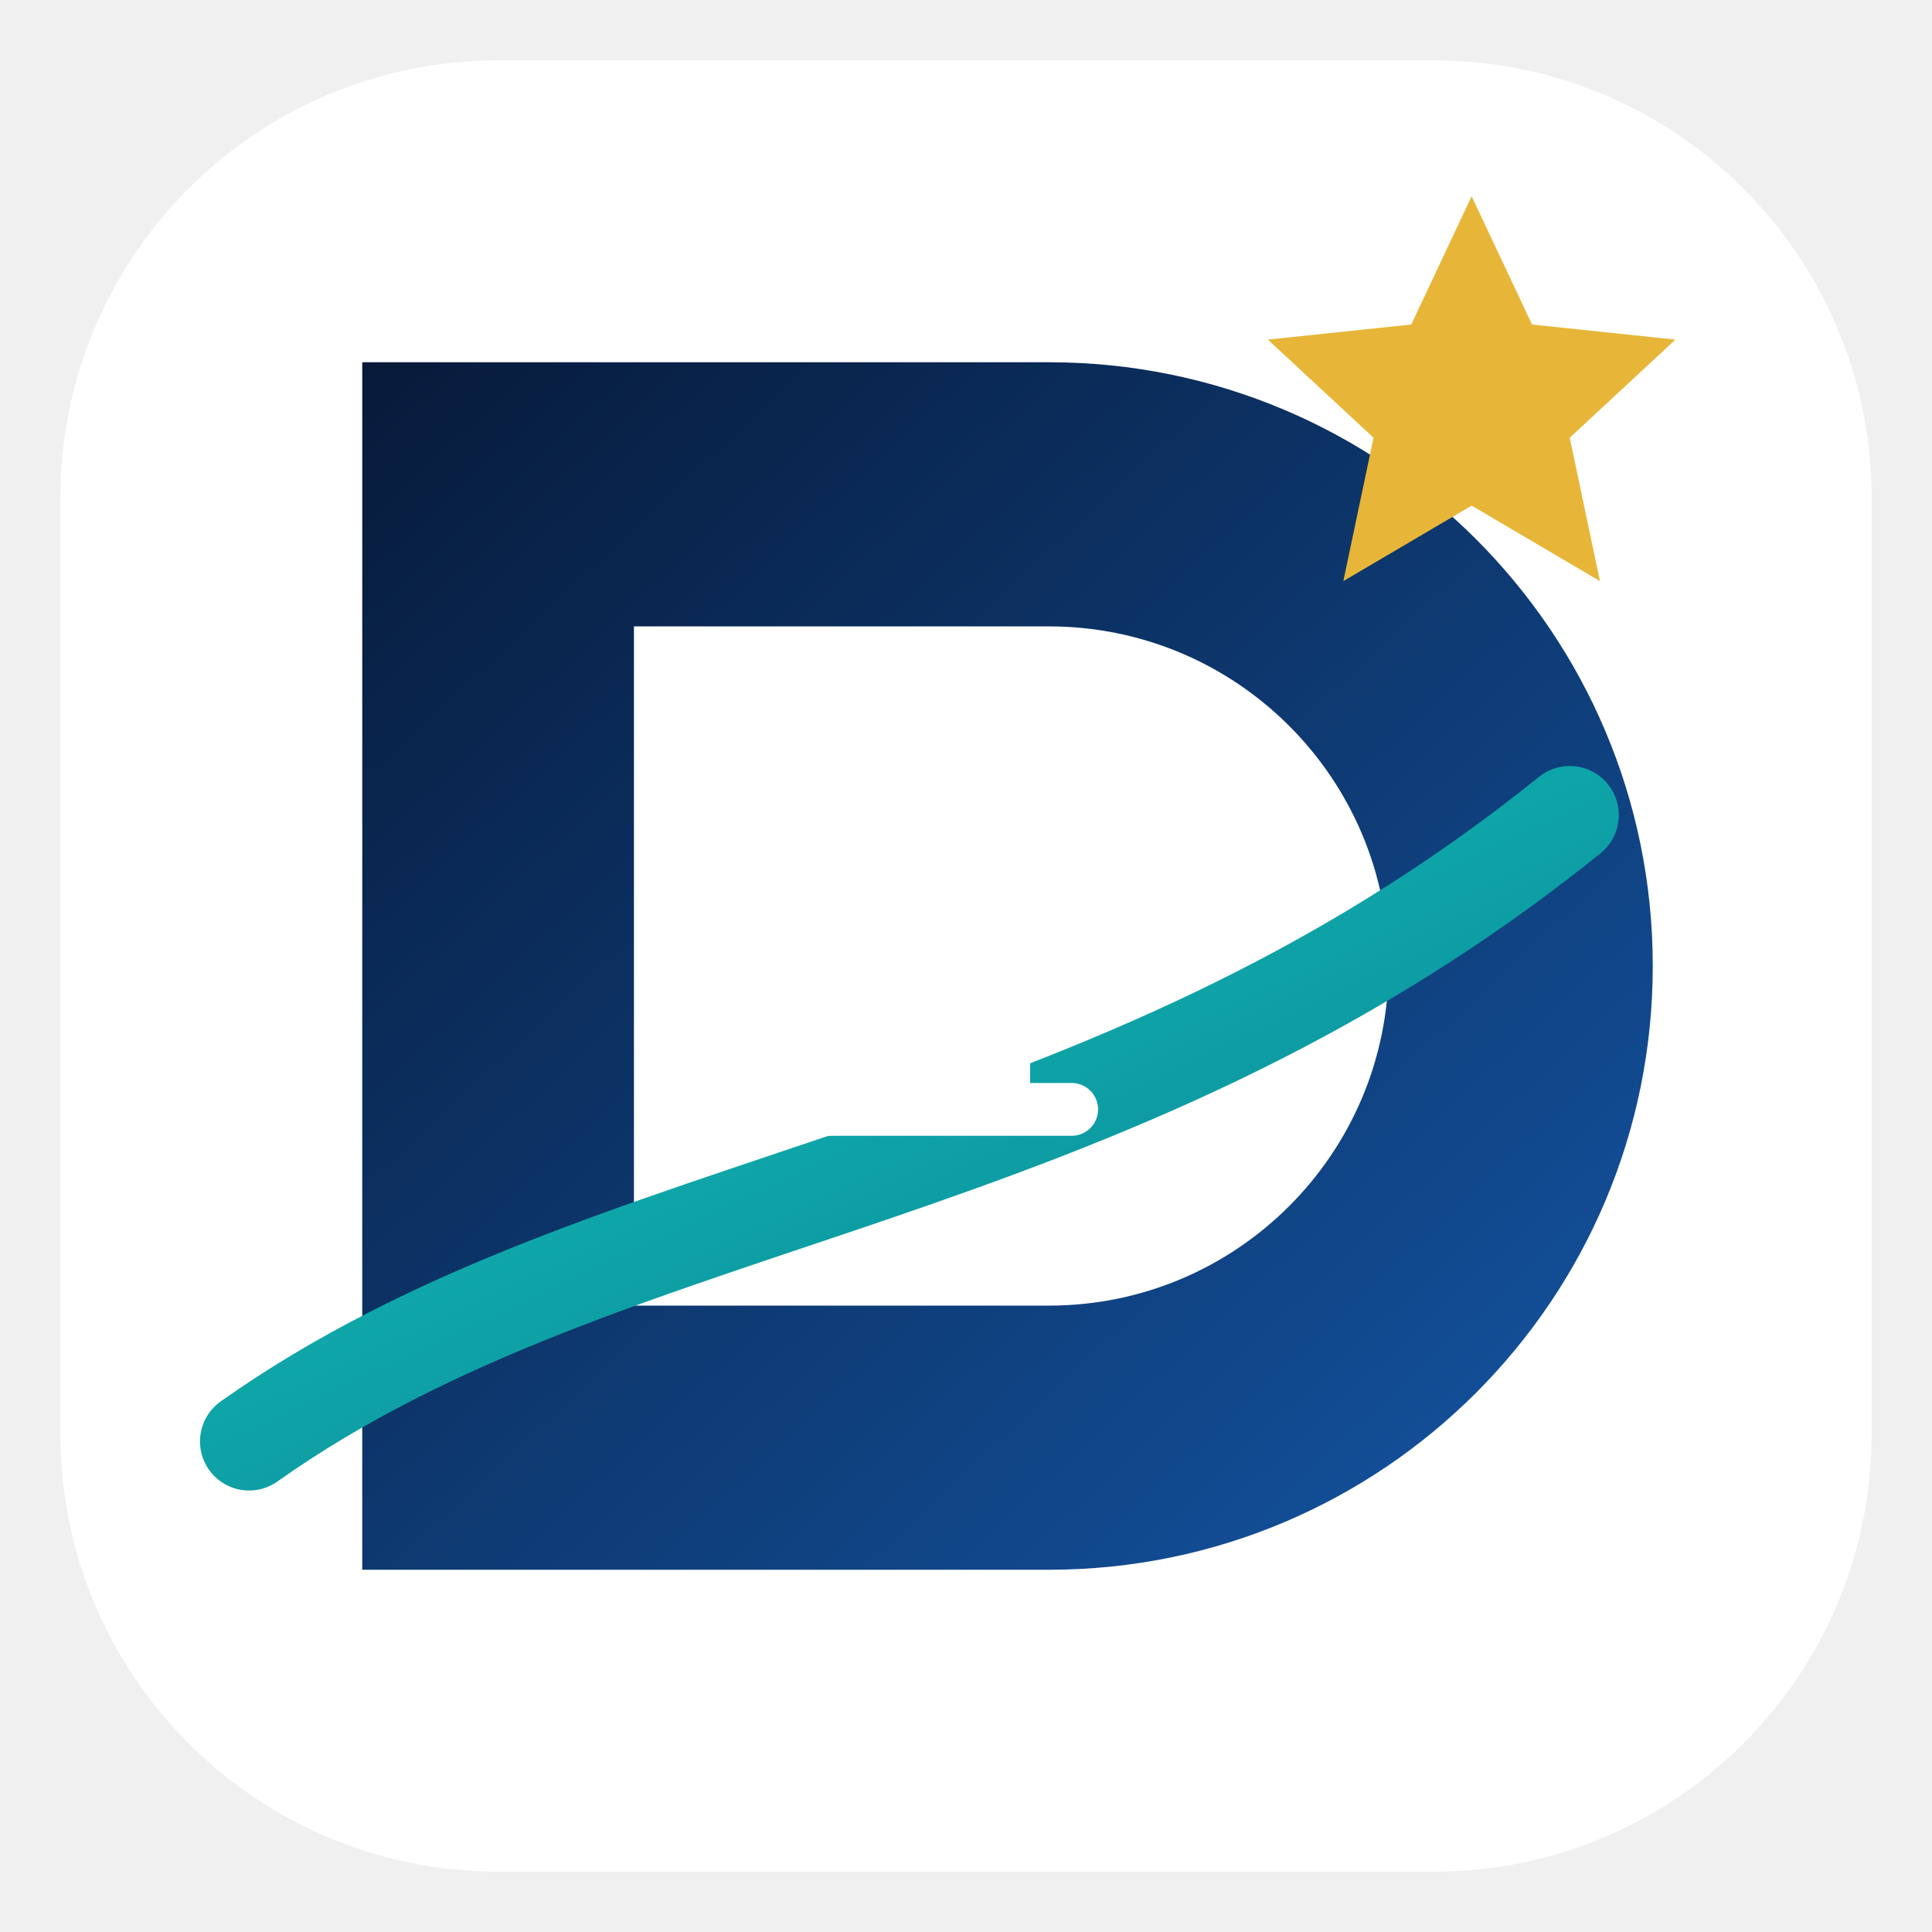
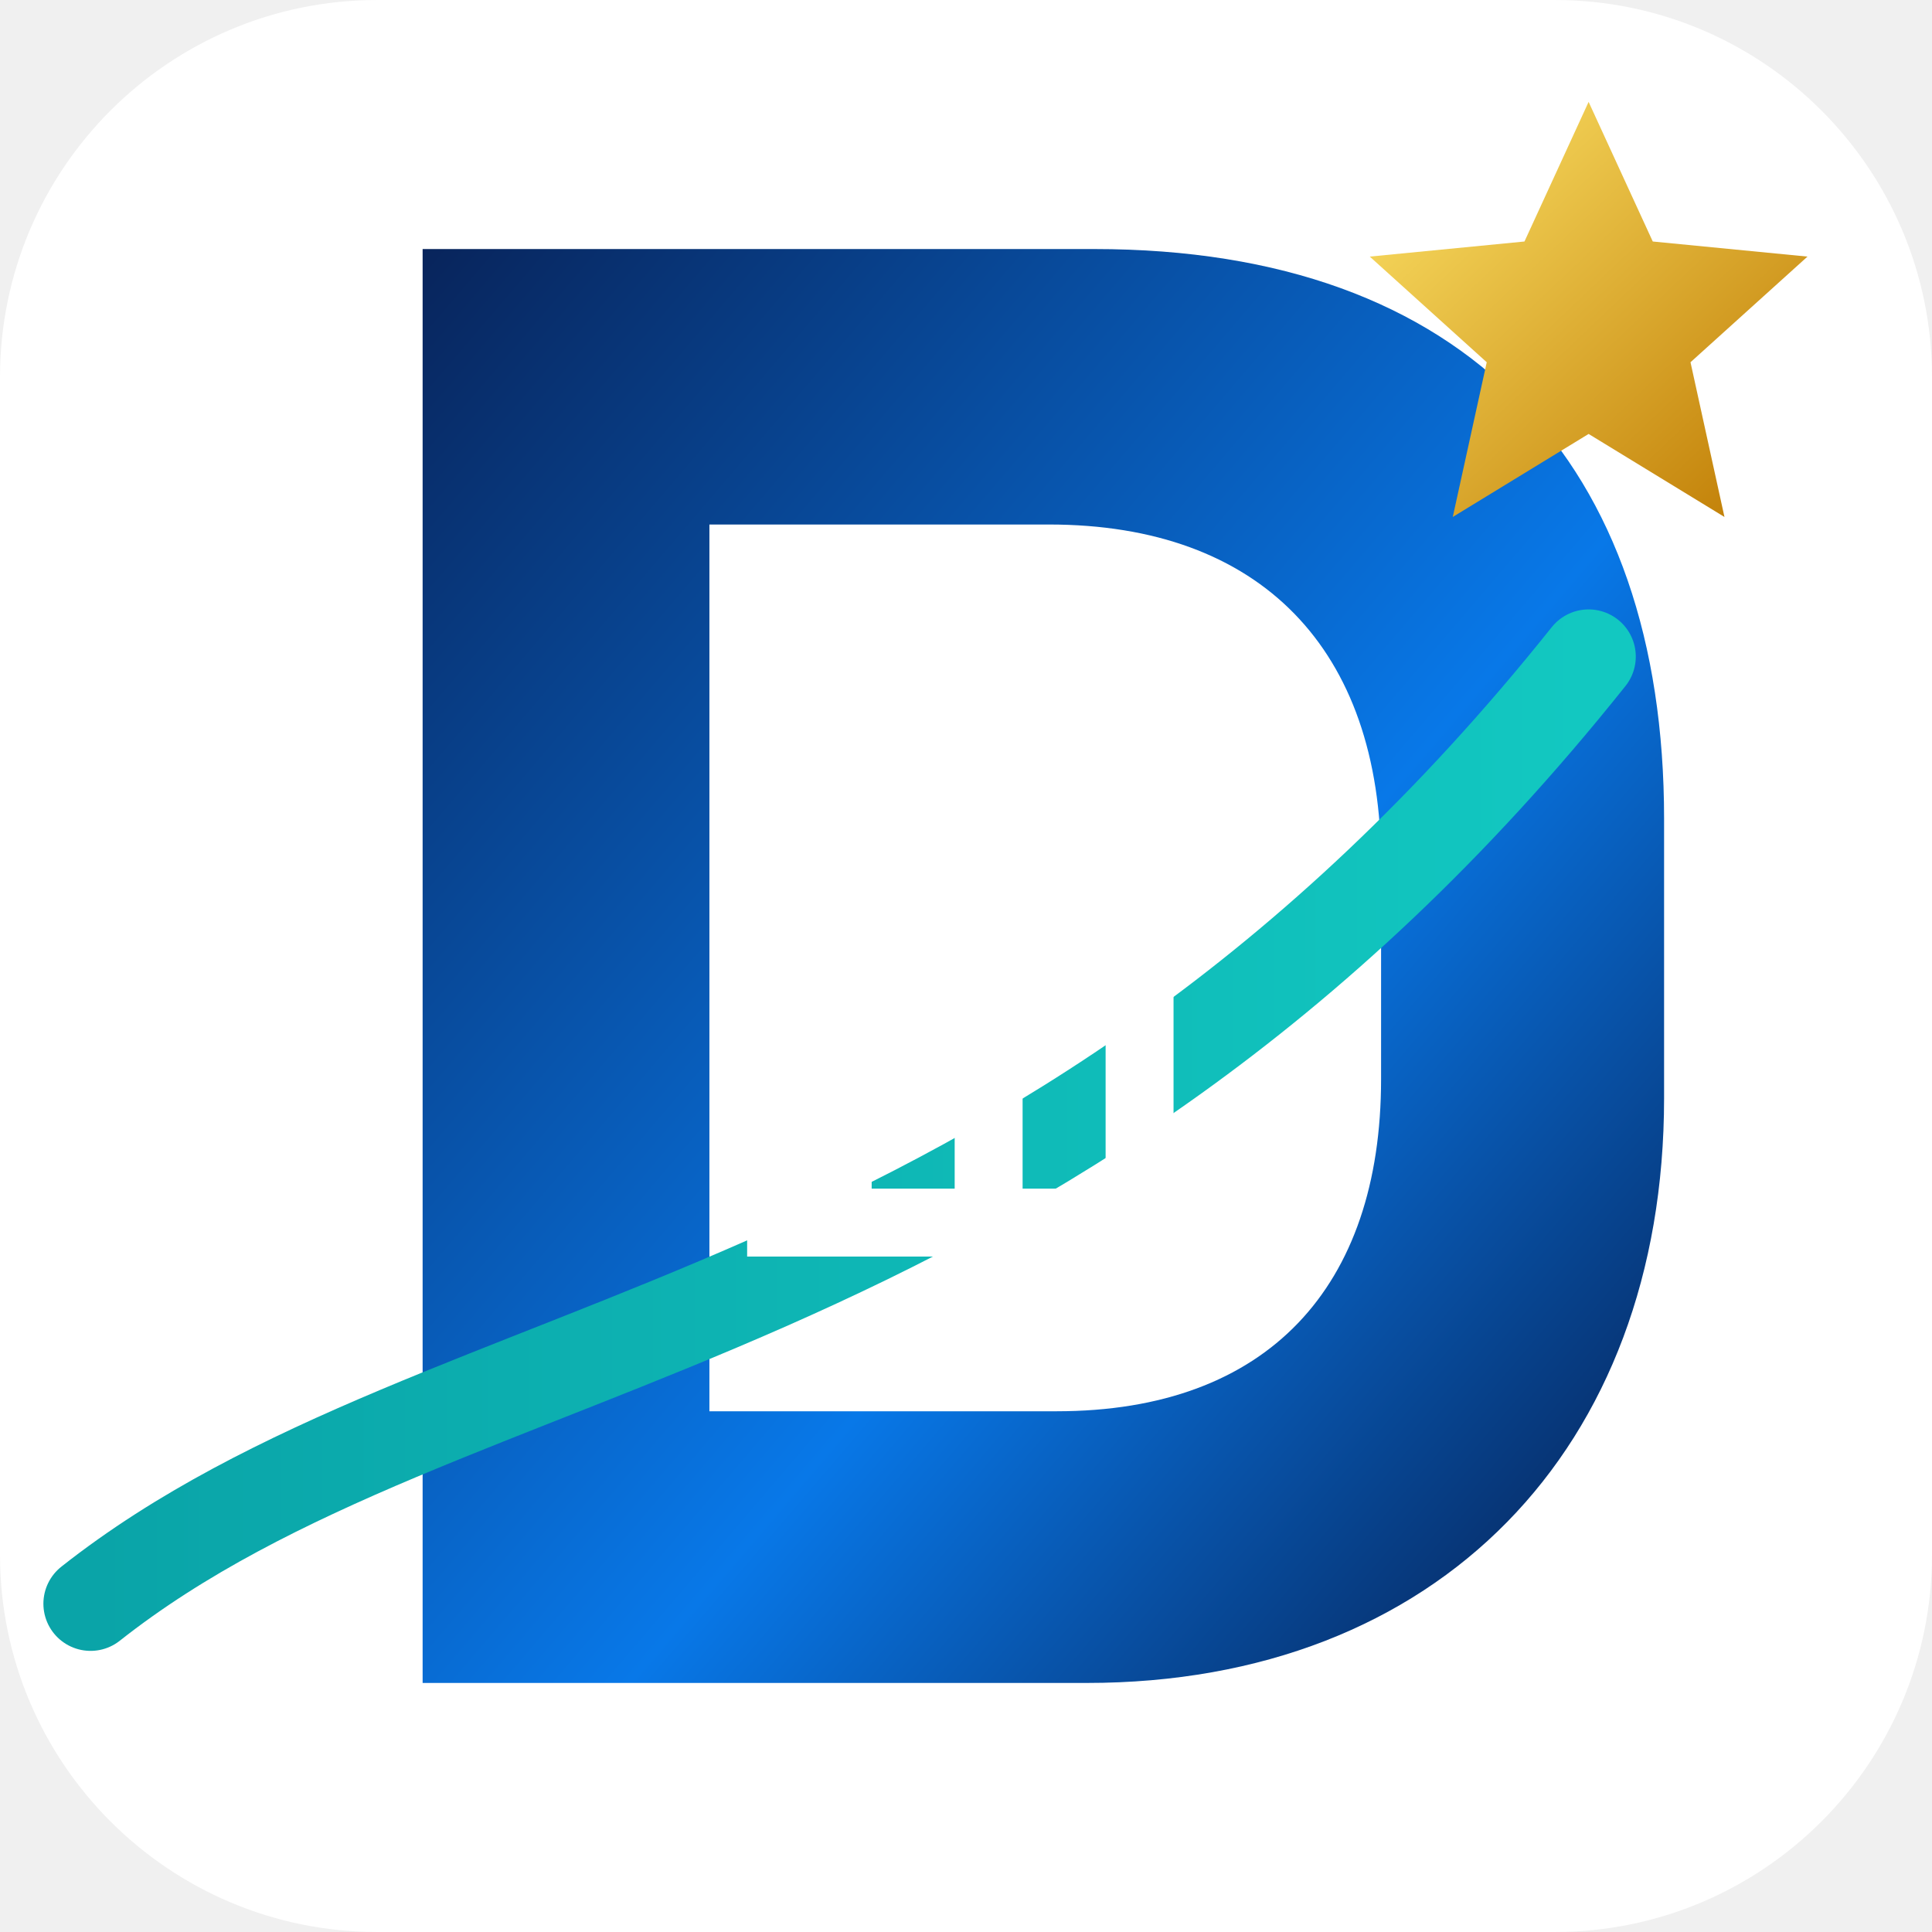
- <svg xmlns="http://www.w3.org/2000/svg" viewBox="0 0 256 256" role="img" aria-labelledby="title">
+ <svg xmlns="http://www.w3.org/2000/svg" viewBox="0 0 512 512" role="img" aria-labelledby="title">
  <defs>
-     <linearGradient id="navy" x1="0" y1="0" x2="1" y2="1">
-       <stop stop-color="#071a3a" />
-       <stop offset="1" stop-color="#1456a5" />
+     <linearGradient id="blue" x1="0" y1="0" x2="1" y2="1">
+       <stop stop-color="#08245b" />
+       <stop offset=".58" stop-color="#0878e8" />
+       <stop offset="1" stop-color="#071a48" />
    </linearGradient>
-     <linearGradient id="teal" x1="0" y1="0" x2="1" y2="1">
-       <stop stop-color="#14c6bc" />
-       <stop offset="1" stop-color="#087e91" />
+     <linearGradient id="teal" x1="0" y1="0" x2="1" y2="0">
+       <stop stop-color="#0aa4a8" />
+       <stop offset="1" stop-color="#12c8c1" />
+     </linearGradient>
+     <linearGradient id="gold" x1="0" y1="0" x2="1" y2="1">
+       <stop stop-color="#ffe66a" />
+       <stop offset="1" stop-color="#bd7800" />
    </linearGradient>
  </defs>
-   <rect x="8" y="8" width="240" height="240" rx="58" fill="#fff" />
-   <path d="M48 48h91a80 80 0 0 1 0 160H48V48zm36 35v90h55a45 45 0 0 0 0-90H84z" fill="url(#navy)" />
-   <path d="M33 191c48-34 113-33 175-83" fill="none" stroke="url(#teal)" stroke-width="13" stroke-linecap="round" />
-   <path d="m195 26 8 17 19 2-14 13 4 19-17-10-17 10 4-19-14-13 19-2z" fill="#e7b638" />
-   <path d="M102 108h34m-31 0v39m28-39v39m-36 0h45" fill="none" stroke="#fff" stroke-width="7" stroke-linecap="round" stroke-linejoin="round" />
-   <path d="M102 101l17-13 17 13" fill="none" stroke="#fff" stroke-width="7" stroke-linecap="round" stroke-linejoin="round" />
+   <rect width="512" height="512" rx="100" fill="#fff" />
+   <path d="M112 66h178c99 0 151 57 151 151v74c0 93-60 155-153 155H112V66zm76 73v235h92c56 0 86-33 86-88v-57c0-57-32-90-88-90h-90z" fill="url(#blue)" />
+   <path d="M24 425c95-75 251-68 397-251" fill="none" stroke="url(#teal)" stroke-width="25" stroke-linecap="round" />
+   <path d="M206 205h112l-56-42z" fill="none" stroke="#fff" stroke-width="17" stroke-linejoin="round" />
+   <path d="M222 224v93m40-93v93m40-93v93M207 324h111" fill="none" stroke="#fff" stroke-width="18" stroke-linecap="square" />
+   <path d="m421 27 17 37 41 4-31 28 9 41-36-22-36 22 9-41-31-28 41-4z" fill="url(#gold)" />
</svg>
